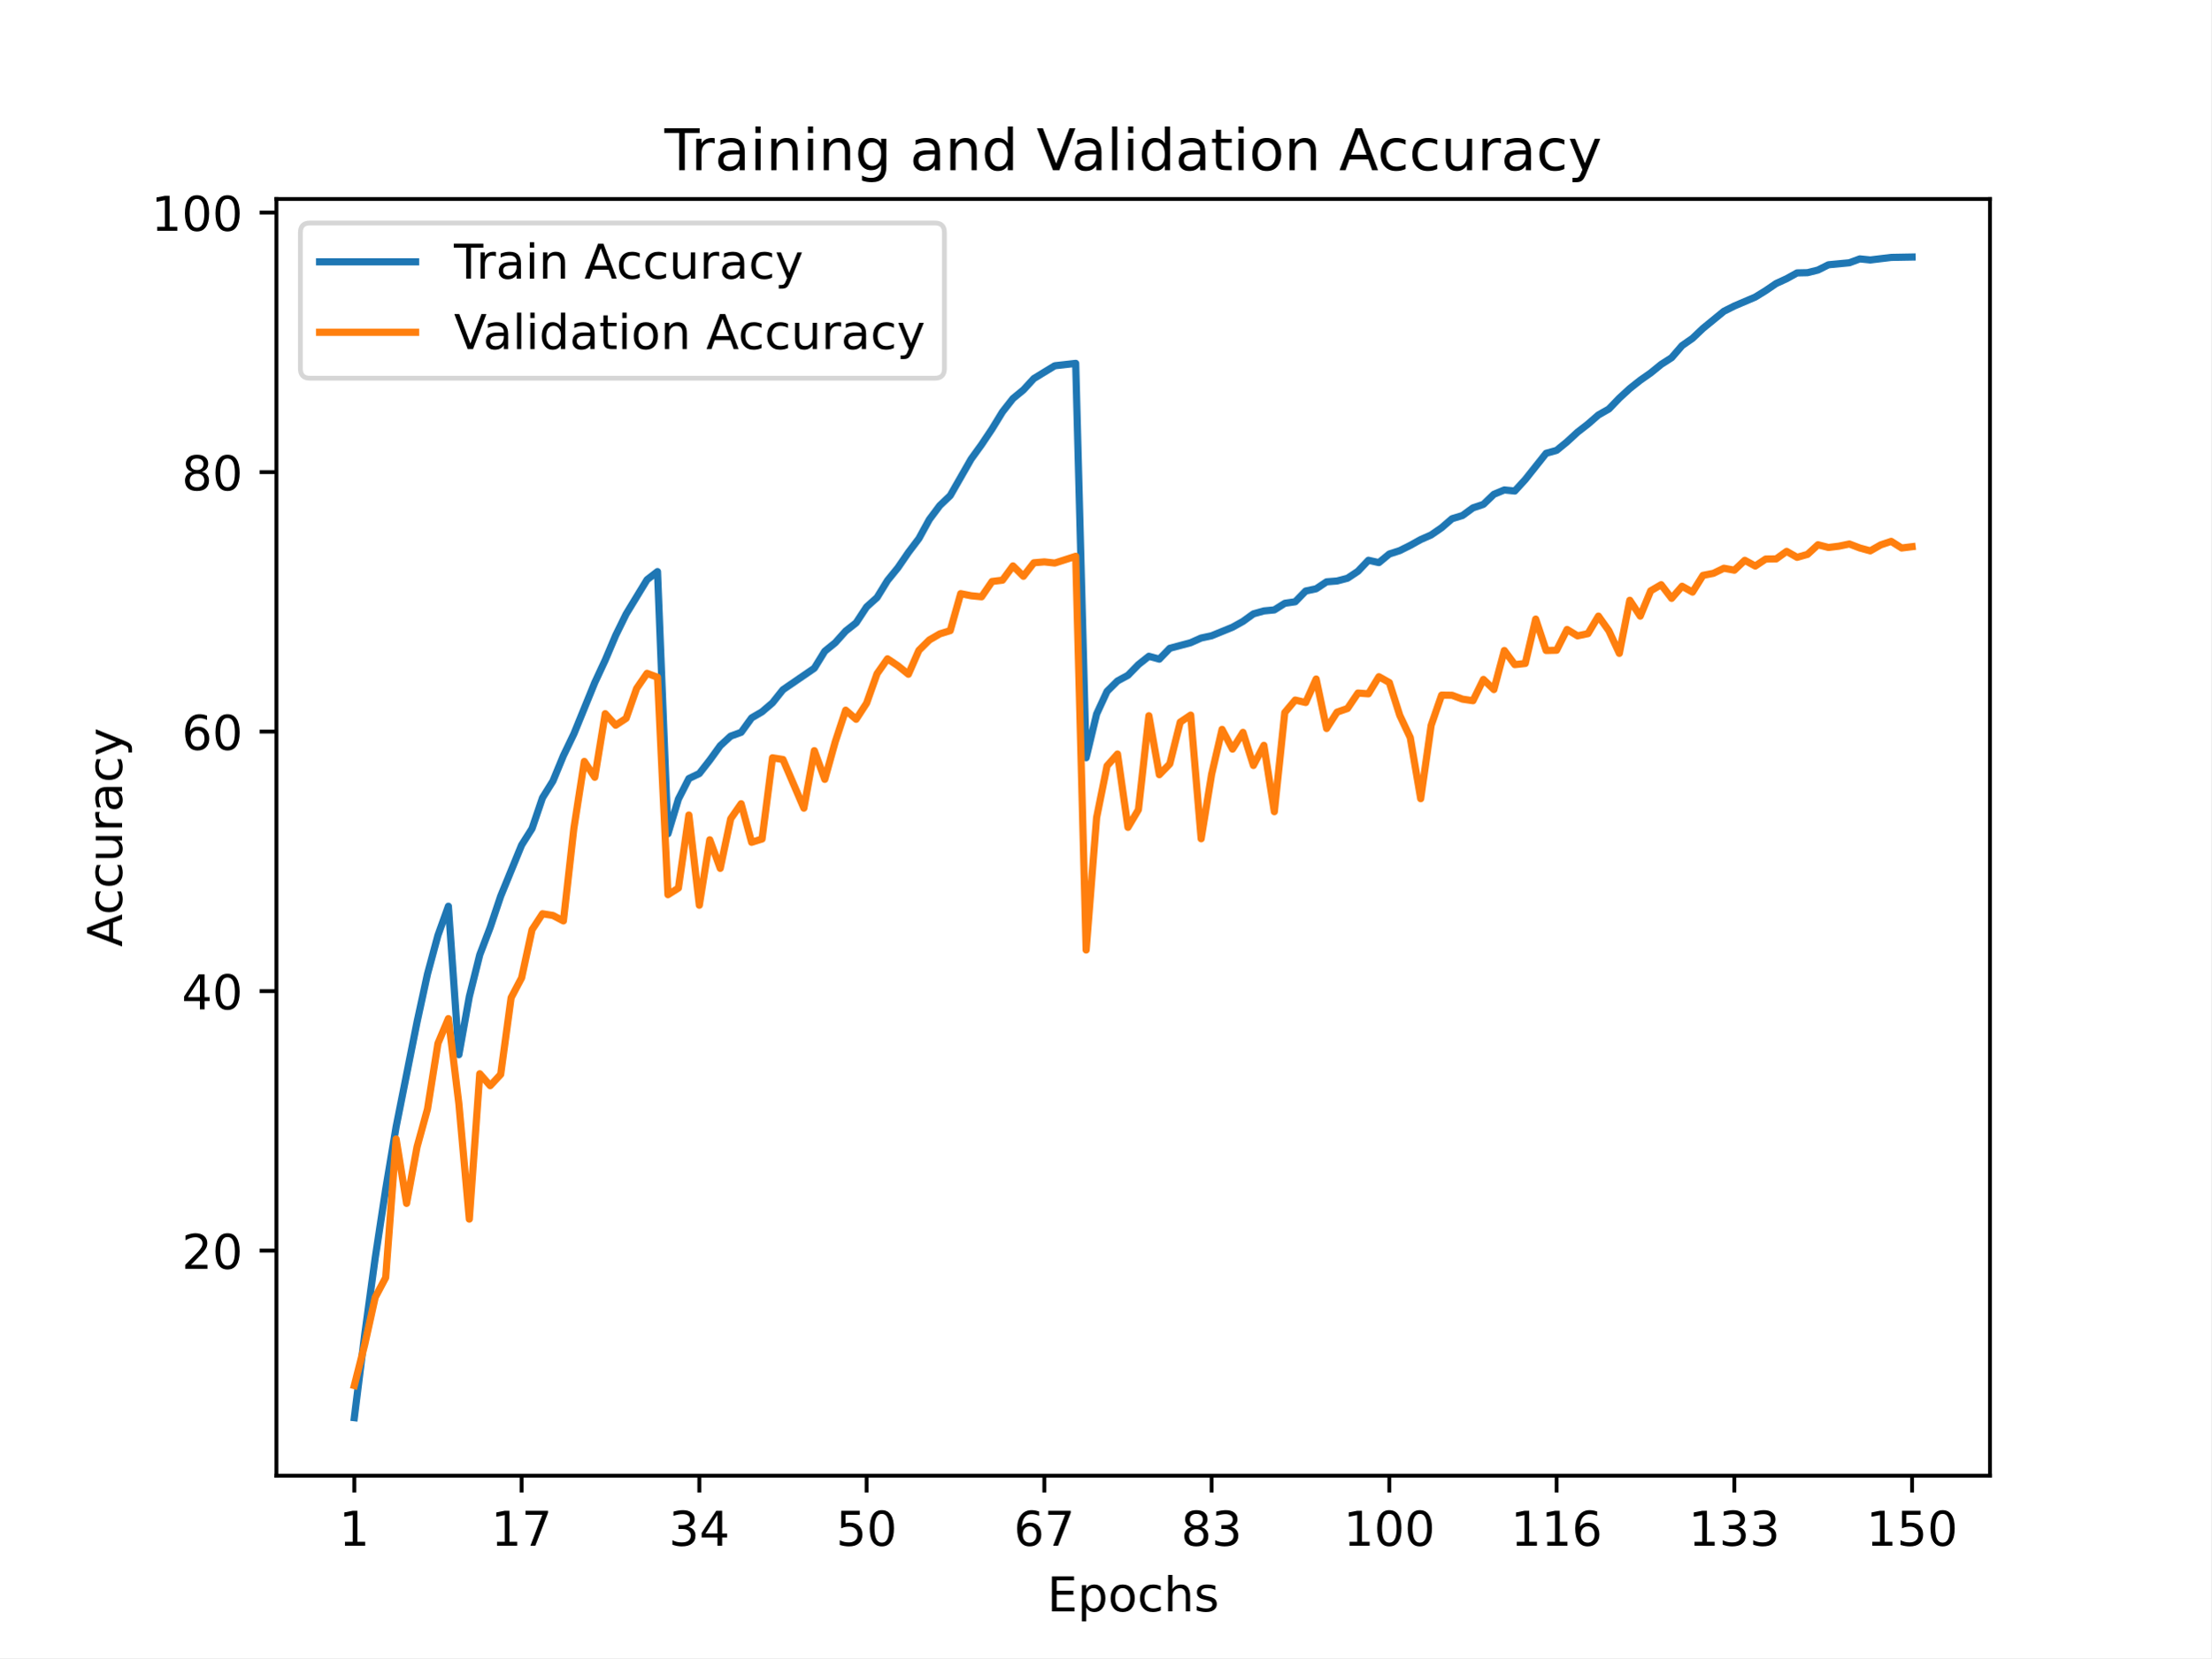
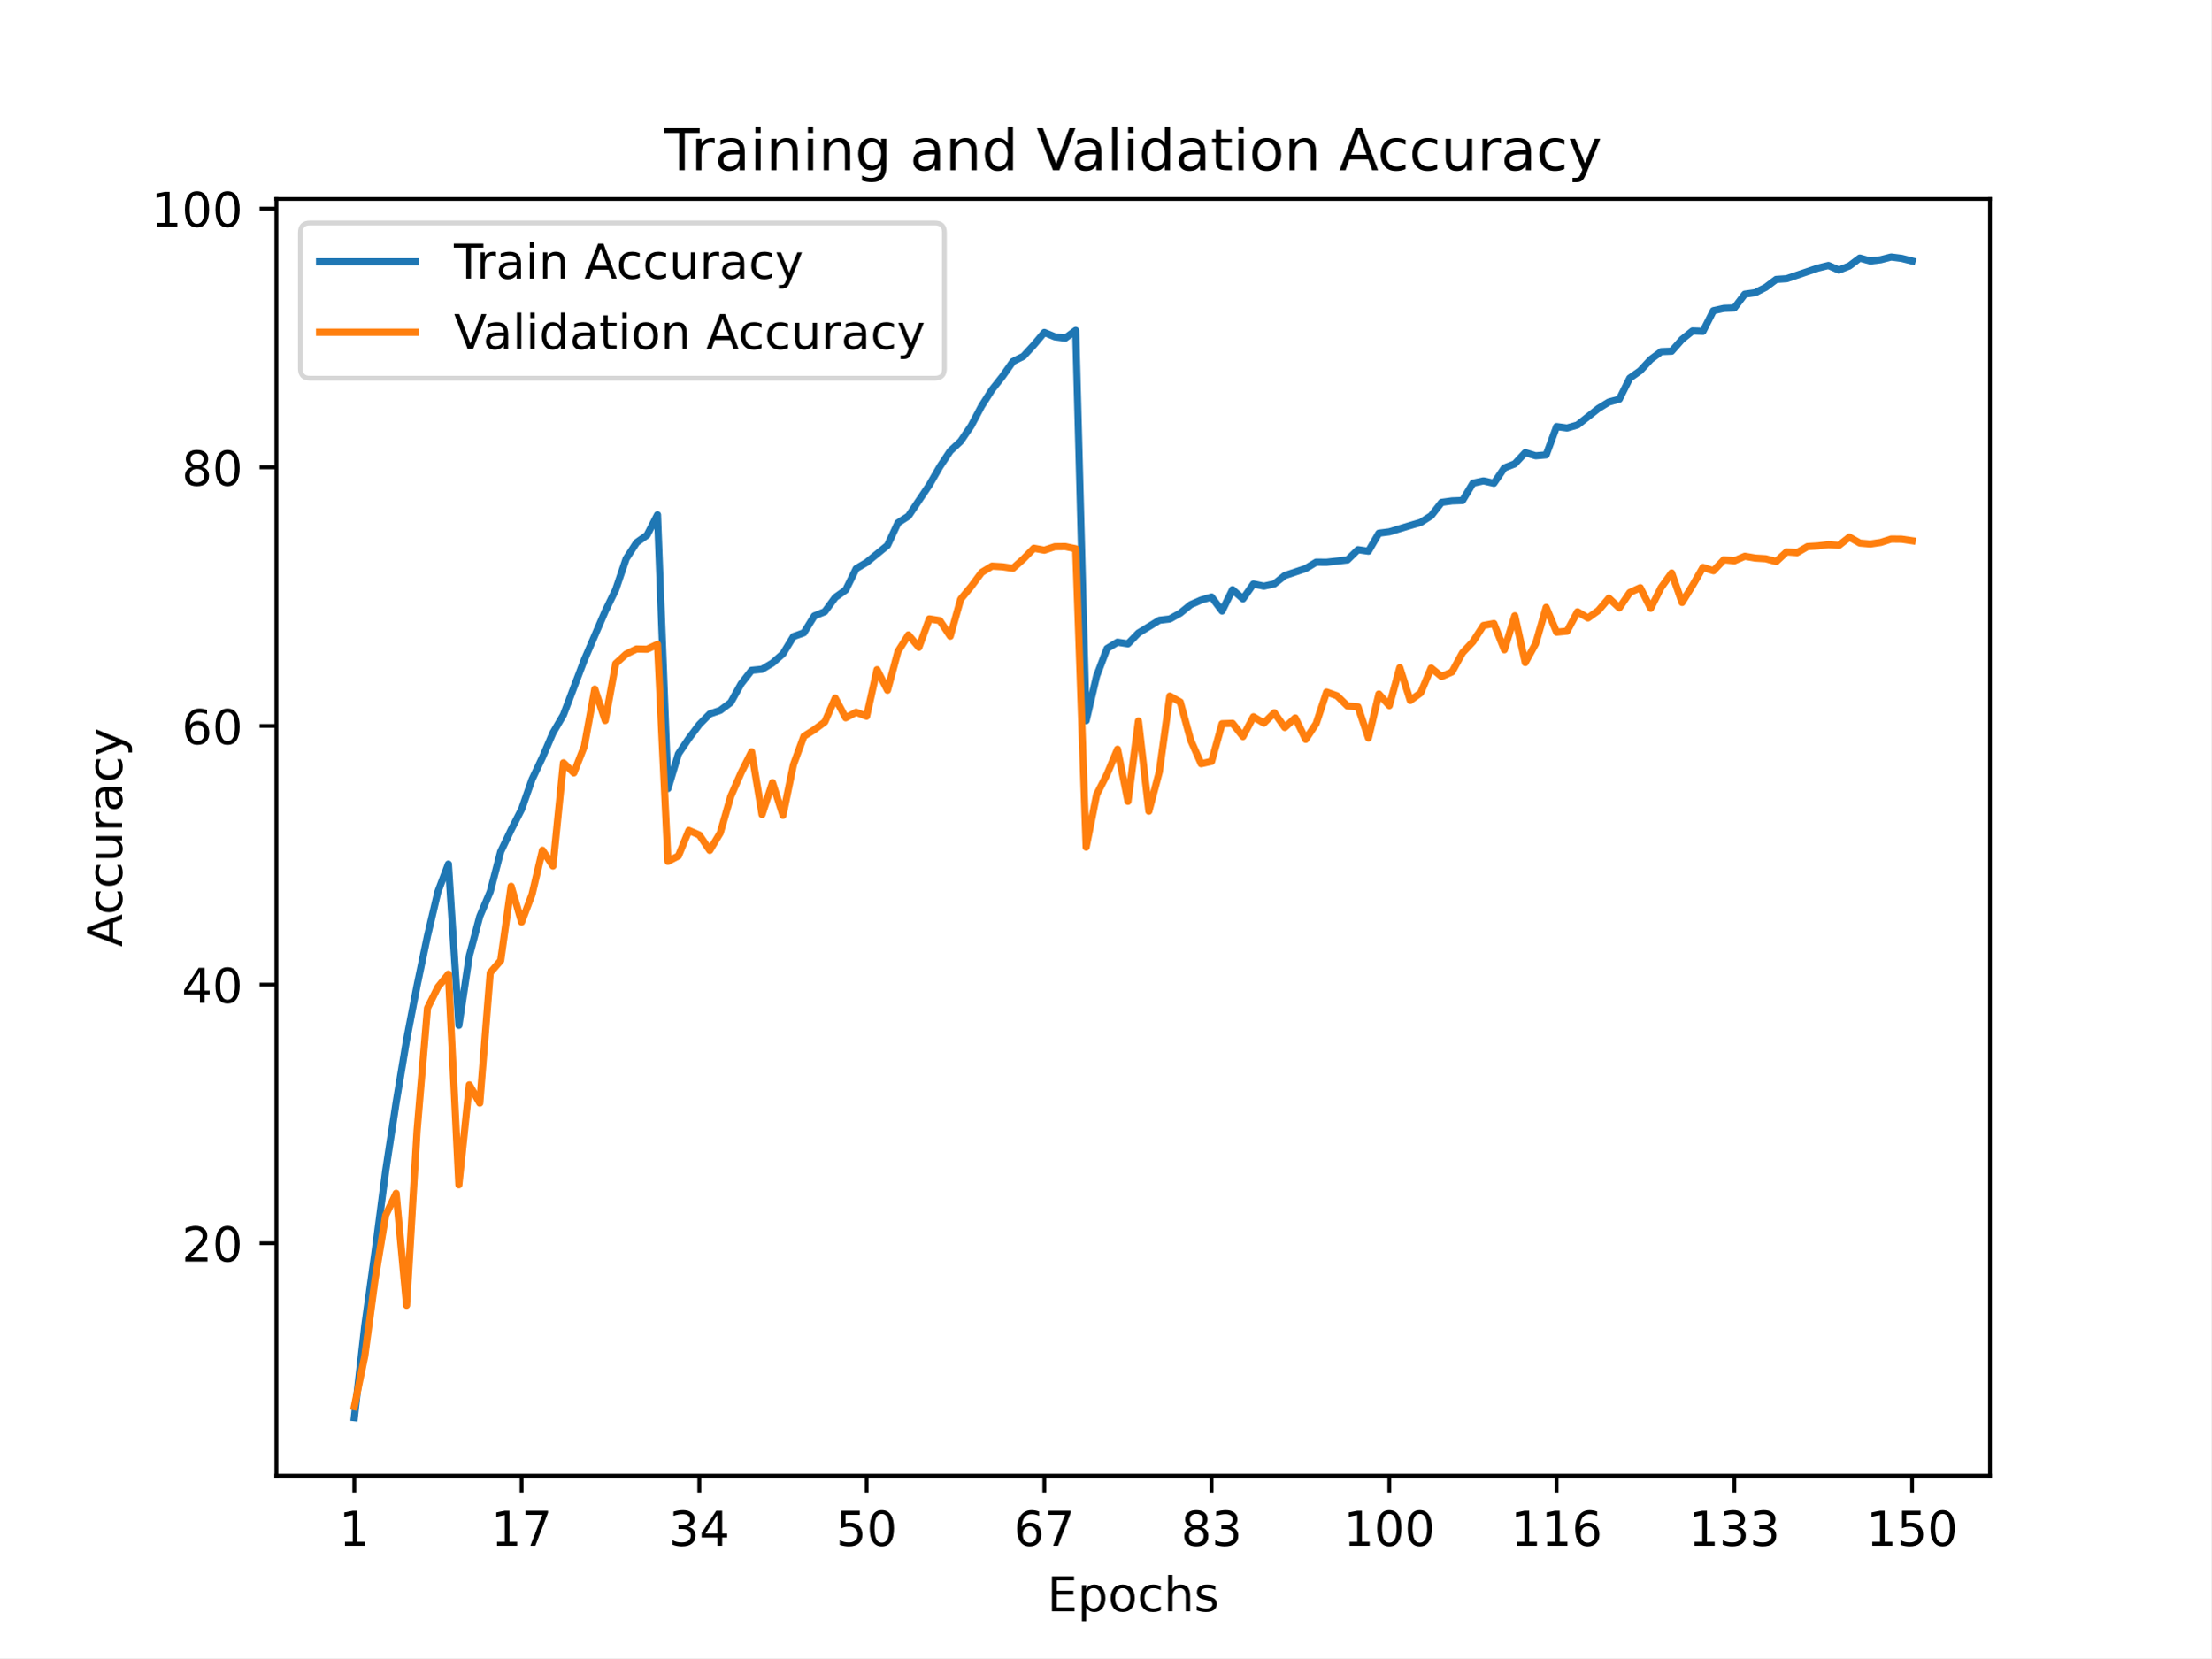
<svg xmlns="http://www.w3.org/2000/svg" xmlns:xlink="http://www.w3.org/1999/xlink" height="345.6pt" version="1.1" viewBox="0 0 460.8 345.6" width="460.8pt">
  <defs>
    <style type="text/css">*{stroke-linecap:butt;stroke-linejoin:round;}</style>
  </defs>
  <g id="figure_1">
    <g id="patch_1">
      <path d="M 0 345.6  L 460.8 345.6  L 460.8 0  L 0 0  z " style="fill:#ffffff;" />
    </g>
    <g id="axes_1">
      <g id="patch_2">
        <path d="M 57.6 307.584  L 414.72 307.584  L 414.72 41.472  L 57.6 41.472  z " style="fill:#ffffff;" />
      </g>
      <g id="matplotlib.axis_1">
        <g id="xtick_1">
          <g id="line2d_1">
            <defs>
-               <path d="M 0 0  L 0 3.5  " id="mf79fbf538a" style="stroke:#000000;stroke-width:0.8;" />
+               <path d="M 0 0  L 0 3.5  " id="m154de90754" style="stroke:#000000;stroke-width:0.8;" />
            </defs>
            <g>
-               <use style="stroke:#000000;stroke-width:0.8;" x="73.833" xlink:href="#mf79fbf538a" y="307.584" />
+               <use style="stroke:#000000;stroke-width:0.8;" x="73.833" xlink:href="#m154de90754" y="307.584" />
            </g>
          </g>
          <g id="text_1">
            <g transform="translate(70.65148 322.1824)scale(0.1 -0.1)">
              <defs>
                <path d="M 794 531  L 1825 531  L 1825 4091  L 703 3866  L 703 4441  L 1819 4666  L 2450 4666  L 2450 531  L 3481 531  L 3481 0  L 794 0  L 794 531  z " id="DejaVuSans-31" transform="scale(0.015625)" />
              </defs>
              <use xlink:href="#DejaVuSans-31" />
            </g>
          </g>
        </g>
        <g id="xtick_2">
          <g id="line2d_2">
            <g>
-               <use style="stroke:#000000;stroke-width:0.8;" x="108.695" xlink:href="#mf79fbf538a" y="307.584" />
+               <use style="stroke:#000000;stroke-width:0.8;" x="108.695" xlink:href="#m154de90754" y="307.584" />
            </g>
          </g>
          <g id="text_2">
            <g transform="translate(102.3325 322.1824)scale(0.1 -0.1)">
              <defs>
                <path d="M 525 4666  L 3525 4666  L 3525 4397  L 1831 0  L 1172 0  L 2766 4134  L 525 4134  L 525 4666  z " id="DejaVuSans-37" transform="scale(0.015625)" />
              </defs>
              <use xlink:href="#DejaVuSans-31" />
              <use x="63.623" xlink:href="#DejaVuSans-37" />
            </g>
          </g>
        </g>
        <g id="xtick_3">
          <g id="line2d_3">
            <g>
-               <use style="stroke:#000000;stroke-width:0.8;" x="145.736" xlink:href="#mf79fbf538a" y="307.584" />
+               <use style="stroke:#000000;stroke-width:0.8;" x="145.736" xlink:href="#m154de90754" y="307.584" />
            </g>
          </g>
          <g id="text_3">
            <g transform="translate(139.3736 322.1824)scale(0.1 -0.1)">
              <defs>
                <path d="M 2597 2516  Q 3050 2419 3304 2112  Q 3559 1806 3559 1356  Q 3559 666 3084 287  Q 2609 -91 1734 -91  Q 1441 -91 1130 -33  Q 819 25 488 141  L 488 750  Q 750 597 1062 519  Q 1375 441 1716 441  Q 2309 441 2620 675  Q 2931 909 2931 1356  Q 2931 1769 2642 2001  Q 2353 2234 1838 2234  L 1294 2234  L 1294 2753  L 1863 2753  Q 2328 2753 2575 2939  Q 2822 3125 2822 3475  Q 2822 3834 2567 4026  Q 2313 4219 1838 4219  Q 1578 4219 1281 4162  Q 984 4106 628 3988  L 628 4550  Q 988 4650 1302 4700  Q 1616 4750 1894 4750  Q 2613 4750 3031 4423  Q 3450 4097 3450 3541  Q 3450 3153 3228 2886  Q 3006 2619 2597 2516  z " id="DejaVuSans-33" transform="scale(0.015625)" />
                <path d="M 2419 4116  L 825 1625  L 2419 1625  L 2419 4116  z M 2253 4666  L 3047 4666  L 3047 1625  L 3713 1625  L 3713 1100  L 3047 1100  L 3047 0  L 2419 0  L 2419 1100  L 313 1100  L 313 1709  L 2253 4666  z " id="DejaVuSans-34" transform="scale(0.015625)" />
              </defs>
              <use xlink:href="#DejaVuSans-33" />
              <use x="63.623" xlink:href="#DejaVuSans-34" />
            </g>
          </g>
        </g>
        <g id="xtick_4">
          <g id="line2d_4">
            <g>
-               <use style="stroke:#000000;stroke-width:0.8;" x="180.598" xlink:href="#mf79fbf538a" y="307.584" />
+               <use style="stroke:#000000;stroke-width:0.8;" x="180.598" xlink:href="#m154de90754" y="307.584" />
            </g>
          </g>
          <g id="text_4">
            <g transform="translate(174.2358 322.1824)scale(0.1 -0.1)">
              <defs>
                <path d="M 691 4666  L 3169 4666  L 3169 4134  L 1269 4134  L 1269 2991  Q 1406 3038 1543 3061  Q 1681 3084 1819 3084  Q 2600 3084 3056 2656  Q 3513 2228 3513 1497  Q 3513 744 3044 326  Q 2575 -91 1722 -91  Q 1428 -91 1123 -41  Q 819 9 494 109  L 494 744  Q 775 591 1075 516  Q 1375 441 1709 441  Q 2250 441 2565 725  Q 2881 1009 2881 1497  Q 2881 1984 2565 2268  Q 2250 2553 1709 2553  Q 1456 2553 1204 2497  Q 953 2441 691 2322  L 691 4666  z " id="DejaVuSans-35" transform="scale(0.015625)" />
                <path d="M 2034 4250  Q 1547 4250 1301 3770  Q 1056 3291 1056 2328  Q 1056 1369 1301 889  Q 1547 409 2034 409  Q 2525 409 2770 889  Q 3016 1369 3016 2328  Q 3016 3291 2770 3770  Q 2525 4250 2034 4250  z M 2034 4750  Q 2819 4750 3233 4129  Q 3647 3509 3647 2328  Q 3647 1150 3233 529  Q 2819 -91 2034 -91  Q 1250 -91 836 529  Q 422 1150 422 2328  Q 422 3509 836 4129  Q 1250 4750 2034 4750  z " id="DejaVuSans-30" transform="scale(0.015625)" />
              </defs>
              <use xlink:href="#DejaVuSans-35" />
              <use x="63.623" xlink:href="#DejaVuSans-30" />
            </g>
          </g>
        </g>
        <g id="xtick_5">
          <g id="line2d_5">
            <g>
-               <use style="stroke:#000000;stroke-width:0.8;" x="217.639" xlink:href="#mf79fbf538a" y="307.584" />
+               <use style="stroke:#000000;stroke-width:0.8;" x="217.639" xlink:href="#m154de90754" y="307.584" />
            </g>
          </g>
          <g id="text_5">
            <g transform="translate(211.2769 322.1824)scale(0.1 -0.1)">
              <defs>
                <path d="M 2113 2584  Q 1688 2584 1439 2293  Q 1191 2003 1191 1497  Q 1191 994 1439 701  Q 1688 409 2113 409  Q 2538 409 2786 701  Q 3034 994 3034 1497  Q 3034 2003 2786 2293  Q 2538 2584 2113 2584  z M 3366 4563  L 3366 3988  Q 3128 4100 2886 4159  Q 2644 4219 2406 4219  Q 1781 4219 1451 3797  Q 1122 3375 1075 2522  Q 1259 2794 1537 2939  Q 1816 3084 2150 3084  Q 2853 3084 3261 2657  Q 3669 2231 3669 1497  Q 3669 778 3244 343  Q 2819 -91 2113 -91  Q 1303 -91 875 529  Q 447 1150 447 2328  Q 447 3434 972 4092  Q 1497 4750 2381 4750  Q 2619 4750 2861 4703  Q 3103 4656 3366 4563  z " id="DejaVuSans-36" transform="scale(0.015625)" />
              </defs>
              <use xlink:href="#DejaVuSans-36" />
              <use x="63.623" xlink:href="#DejaVuSans-37" />
            </g>
          </g>
        </g>
        <g id="xtick_6">
          <g id="line2d_6">
            <g>
-               <use style="stroke:#000000;stroke-width:0.8;" x="252.502" xlink:href="#mf79fbf538a" y="307.584" />
+               <use style="stroke:#000000;stroke-width:0.8;" x="252.502" xlink:href="#m154de90754" y="307.584" />
            </g>
          </g>
          <g id="text_6">
            <g transform="translate(246.1392 322.1824)scale(0.1 -0.1)">
              <defs>
                <path d="M 2034 2216  Q 1584 2216 1326 1975  Q 1069 1734 1069 1313  Q 1069 891 1326 650  Q 1584 409 2034 409  Q 2484 409 2743 651  Q 3003 894 3003 1313  Q 3003 1734 2745 1975  Q 2488 2216 2034 2216  z M 1403 2484  Q 997 2584 770 2862  Q 544 3141 544 3541  Q 544 4100 942 4425  Q 1341 4750 2034 4750  Q 2731 4750 3128 4425  Q 3525 4100 3525 3541  Q 3525 3141 3298 2862  Q 3072 2584 2669 2484  Q 3125 2378 3379 2068  Q 3634 1759 3634 1313  Q 3634 634 3220 271  Q 2806 -91 2034 -91  Q 1263 -91 848 271  Q 434 634 434 1313  Q 434 1759 690 2068  Q 947 2378 1403 2484  z M 1172 3481  Q 1172 3119 1398 2916  Q 1625 2713 2034 2713  Q 2441 2713 2670 2916  Q 2900 3119 2900 3481  Q 2900 3844 2670 4047  Q 2441 4250 2034 4250  Q 1625 4250 1398 4047  Q 1172 3844 1172 3481  z " id="DejaVuSans-38" transform="scale(0.015625)" />
              </defs>
              <use xlink:href="#DejaVuSans-38" />
              <use x="63.623" xlink:href="#DejaVuSans-33" />
            </g>
          </g>
        </g>
        <g id="xtick_7">
          <g id="line2d_7">
            <g>
-               <use style="stroke:#000000;stroke-width:0.8;" x="289.543" xlink:href="#mf79fbf538a" y="307.584" />
+               <use style="stroke:#000000;stroke-width:0.8;" x="289.543" xlink:href="#m154de90754" y="307.584" />
            </g>
          </g>
          <g id="text_7">
            <g transform="translate(279.999 322.1824)scale(0.1 -0.1)">
              <use xlink:href="#DejaVuSans-31" />
              <use x="63.623" xlink:href="#DejaVuSans-30" />
              <use x="127.246" xlink:href="#DejaVuSans-30" />
            </g>
          </g>
        </g>
        <g id="xtick_8">
          <g id="line2d_8">
            <g>
-               <use style="stroke:#000000;stroke-width:0.8;" x="324.405" xlink:href="#mf79fbf538a" y="307.584" />
+               <use style="stroke:#000000;stroke-width:0.8;" x="324.405" xlink:href="#m154de90754" y="307.584" />
            </g>
          </g>
          <g id="text_8">
            <g transform="translate(314.8613 322.1824)scale(0.1 -0.1)">
              <use xlink:href="#DejaVuSans-31" />
              <use x="63.623" xlink:href="#DejaVuSans-31" />
              <use x="127.246" xlink:href="#DejaVuSans-36" />
            </g>
          </g>
        </g>
        <g id="xtick_9">
          <g id="line2d_9">
            <g>
-               <use style="stroke:#000000;stroke-width:0.8;" x="361.446" xlink:href="#mf79fbf538a" y="307.584" />
+               <use style="stroke:#000000;stroke-width:0.8;" x="361.446" xlink:href="#m154de90754" y="307.584" />
            </g>
          </g>
          <g id="text_9">
            <g transform="translate(351.9024 322.1824)scale(0.1 -0.1)">
              <use xlink:href="#DejaVuSans-31" />
              <use x="63.623" xlink:href="#DejaVuSans-33" />
              <use x="127.246" xlink:href="#DejaVuSans-33" />
            </g>
          </g>
        </g>
        <g id="xtick_10">
          <g id="line2d_10">
            <g>
-               <use style="stroke:#000000;stroke-width:0.8;" x="398.487" xlink:href="#mf79fbf538a" y="307.584" />
+               <use style="stroke:#000000;stroke-width:0.8;" x="398.487" xlink:href="#m154de90754" y="307.584" />
            </g>
          </g>
          <g id="text_10">
            <g transform="translate(388.9435 322.1824)scale(0.1 -0.1)">
              <use xlink:href="#DejaVuSans-31" />
              <use x="63.623" xlink:href="#DejaVuSans-35" />
              <use x="127.246" xlink:href="#DejaVuSans-30" />
            </g>
          </g>
        </g>
        <g id="text_11">
          <g transform="translate(218.2444 335.8606)scale(0.1 -0.1)">
            <defs>
              <path d="M 628 4666  L 3578 4666  L 3578 4134  L 1259 4134  L 1259 2753  L 3481 2753  L 3481 2222  L 1259 2222  L 1259 531  L 3634 531  L 3634 0  L 628 0  L 628 4666  z " id="DejaVuSans-45" transform="scale(0.015625)" />
              <path d="M 1159 525  L 1159 -1331  L 581 -1331  L 581 3500  L 1159 3500  L 1159 2969  Q 1341 3281 1617 3432  Q 1894 3584 2278 3584  Q 2916 3584 3314 3078  Q 3713 2572 3713 1747  Q 3713 922 3314 415  Q 2916 -91 2278 -91  Q 1894 -91 1617 61  Q 1341 213 1159 525  z M 3116 1747  Q 3116 2381 2855 2742  Q 2594 3103 2138 3103  Q 1681 3103 1420 2742  Q 1159 2381 1159 1747  Q 1159 1113 1420 752  Q 1681 391 2138 391  Q 2594 391 2855 752  Q 3116 1113 3116 1747  z " id="DejaVuSans-70" transform="scale(0.015625)" />
              <path d="M 1959 3097  Q 1497 3097 1228 2736  Q 959 2375 959 1747  Q 959 1119 1226 758  Q 1494 397 1959 397  Q 2419 397 2687 759  Q 2956 1122 2956 1747  Q 2956 2369 2687 2733  Q 2419 3097 1959 3097  z M 1959 3584  Q 2709 3584 3137 3096  Q 3566 2609 3566 1747  Q 3566 888 3137 398  Q 2709 -91 1959 -91  Q 1206 -91 779 398  Q 353 888 353 1747  Q 353 2609 779 3096  Q 1206 3584 1959 3584  z " id="DejaVuSans-6f" transform="scale(0.015625)" />
              <path d="M 3122 3366  L 3122 2828  Q 2878 2963 2633 3030  Q 2388 3097 2138 3097  Q 1578 3097 1268 2742  Q 959 2388 959 1747  Q 959 1106 1268 751  Q 1578 397 2138 397  Q 2388 397 2633 464  Q 2878 531 3122 666  L 3122 134  Q 2881 22 2623 -34  Q 2366 -91 2075 -91  Q 1284 -91 818 406  Q 353 903 353 1747  Q 353 2603 823 3093  Q 1294 3584 2113 3584  Q 2378 3584 2631 3529  Q 2884 3475 3122 3366  z " id="DejaVuSans-63" transform="scale(0.015625)" />
              <path d="M 3513 2113  L 3513 0  L 2938 0  L 2938 2094  Q 2938 2591 2744 2837  Q 2550 3084 2163 3084  Q 1697 3084 1428 2787  Q 1159 2491 1159 1978  L 1159 0  L 581 0  L 581 4863  L 1159 4863  L 1159 2956  Q 1366 3272 1645 3428  Q 1925 3584 2291 3584  Q 2894 3584 3203 3211  Q 3513 2838 3513 2113  z " id="DejaVuSans-68" transform="scale(0.015625)" />
              <path d="M 2834 3397  L 2834 2853  Q 2591 2978 2328 3040  Q 2066 3103 1784 3103  Q 1356 3103 1142 2972  Q 928 2841 928 2578  Q 928 2378 1081 2264  Q 1234 2150 1697 2047  L 1894 2003  Q 2506 1872 2764 1633  Q 3022 1394 3022 966  Q 3022 478 2636 193  Q 2250 -91 1575 -91  Q 1294 -91 989 -36  Q 684 19 347 128  L 347 722  Q 666 556 975 473  Q 1284 391 1588 391  Q 1994 391 2212 530  Q 2431 669 2431 922  Q 2431 1156 2273 1281  Q 2116 1406 1581 1522  L 1381 1569  Q 847 1681 609 1914  Q 372 2147 372 2553  Q 372 3047 722 3315  Q 1072 3584 1716 3584  Q 2034 3584 2315 3537  Q 2597 3491 2834 3397  z " id="DejaVuSans-73" transform="scale(0.015625)" />
            </defs>
            <use xlink:href="#DejaVuSans-45" />
            <use x="63.184" xlink:href="#DejaVuSans-70" />
            <use x="126.66" xlink:href="#DejaVuSans-6f" />
            <use x="187.842" xlink:href="#DejaVuSans-63" />
            <use x="242.822" xlink:href="#DejaVuSans-68" />
            <use x="306.201" xlink:href="#DejaVuSans-73" />
          </g>
        </g>
      </g>
      <g id="matplotlib.axis_2">
        <g id="ytick_1">
          <g id="line2d_11">
            <defs>
-               <path d="M 0 0  L -3.5 0  " id="m52b1690aa4" style="stroke:#000000;stroke-width:0.8;" />
+               <path d="M 0 0  L -3.5 0  " id="m62cd4250ba" style="stroke:#000000;stroke-width:0.8;" />
            </defs>
            <g>
-               <use style="stroke:#000000;stroke-width:0.8;" x="57.6" xlink:href="#m52b1690aa4" y="260.669" />
+               <use style="stroke:#000000;stroke-width:0.8;" x="57.6" xlink:href="#m62cd4250ba" y="259.139" />
            </g>
          </g>
          <g id="text_12">
-             <g transform="translate(37.875 264.4684)scale(0.1 -0.1)">
+             <g transform="translate(37.875 262.938)scale(0.1 -0.1)">
              <defs>
                <path d="M 1228 531  L 3431 531  L 3431 0  L 469 0  L 469 531  Q 828 903 1448 1529  Q 2069 2156 2228 2338  Q 2531 2678 2651 2914  Q 2772 3150 2772 3378  Q 2772 3750 2511 3984  Q 2250 4219 1831 4219  Q 1534 4219 1204 4116  Q 875 4013 500 3803  L 500 4441  Q 881 4594 1212 4672  Q 1544 4750 1819 4750  Q 2544 4750 2975 4387  Q 3406 4025 3406 3419  Q 3406 3131 3298 2873  Q 3191 2616 2906 2266  Q 2828 2175 2409 1742  Q 1991 1309 1228 531  z " id="DejaVuSans-32" transform="scale(0.015625)" />
              </defs>
              <use xlink:href="#DejaVuSans-32" />
              <use x="63.623" xlink:href="#DejaVuSans-30" />
            </g>
          </g>
        </g>
        <g id="ytick_2">
          <g id="line2d_12">
            <g>
-               <use style="stroke:#000000;stroke-width:0.8;" x="57.6" xlink:href="#m52b1690aa4" y="206.577" />
+               <use style="stroke:#000000;stroke-width:0.8;" x="57.6" xlink:href="#m62cd4250ba" y="205.224" />
            </g>
          </g>
          <g id="text_13">
-             <g transform="translate(37.875 210.3766)scale(0.1 -0.1)">
+             <g transform="translate(37.875 209.0235)scale(0.1 -0.1)">
              <use xlink:href="#DejaVuSans-34" />
              <use x="63.623" xlink:href="#DejaVuSans-30" />
            </g>
          </g>
        </g>
        <g id="ytick_3">
          <g id="line2d_13">
            <g>
-               <use style="stroke:#000000;stroke-width:0.8;" x="57.6" xlink:href="#m52b1690aa4" y="152.486" />
+               <use style="stroke:#000000;stroke-width:0.8;" x="57.6" xlink:href="#m62cd4250ba" y="151.31" />
            </g>
          </g>
          <g id="text_14">
-             <g transform="translate(37.875 156.2848)scale(0.1 -0.1)">
+             <g transform="translate(37.875 155.1089)scale(0.1 -0.1)">
              <use xlink:href="#DejaVuSans-36" />
              <use x="63.623" xlink:href="#DejaVuSans-30" />
            </g>
          </g>
        </g>
        <g id="ytick_4">
          <g id="line2d_14">
            <g>
-               <use style="stroke:#000000;stroke-width:0.8;" x="57.6" xlink:href="#m52b1690aa4" y="98.394" />
+               <use style="stroke:#000000;stroke-width:0.8;" x="57.6" xlink:href="#m62cd4250ba" y="97.395" />
            </g>
          </g>
          <g id="text_15">
-             <g transform="translate(37.875 102.1931)scale(0.1 -0.1)">
+             <g transform="translate(37.875 101.1944)scale(0.1 -0.1)">
              <use xlink:href="#DejaVuSans-38" />
              <use x="63.623" xlink:href="#DejaVuSans-30" />
            </g>
          </g>
        </g>
        <g id="ytick_5">
          <g id="line2d_15">
            <g>
-               <use style="stroke:#000000;stroke-width:0.8;" x="57.6" xlink:href="#m52b1690aa4" y="44.302" />
+               <use style="stroke:#000000;stroke-width:0.8;" x="57.6" xlink:href="#m62cd4250ba" y="43.481" />
            </g>
          </g>
          <g id="text_16">
-             <g transform="translate(31.5125 48.1013)scale(0.1 -0.1)">
+             <g transform="translate(31.5125 47.27981)scale(0.1 -0.1)">
              <use xlink:href="#DejaVuSans-31" />
              <use x="63.623" xlink:href="#DejaVuSans-30" />
              <use x="127.246" xlink:href="#DejaVuSans-30" />
            </g>
          </g>
        </g>
        <g id="text_17">
          <g transform="translate(25.43281 197.3561)rotate(-90)scale(0.1 -0.1)">
            <defs>
              <path d="M 2188 4044  L 1331 1722  L 3047 1722  L 2188 4044  z M 1831 4666  L 2547 4666  L 4325 0  L 3669 0  L 3244 1197  L 1141 1197  L 716 0  L 50 0  L 1831 4666  z " id="DejaVuSans-41" transform="scale(0.015625)" />
              <path d="M 544 1381  L 544 3500  L 1119 3500  L 1119 1403  Q 1119 906 1312 657  Q 1506 409 1894 409  Q 2359 409 2629 706  Q 2900 1003 2900 1516  L 2900 3500  L 3475 3500  L 3475 0  L 2900 0  L 2900 538  Q 2691 219 2414 64  Q 2138 -91 1772 -91  Q 1169 -91 856 284  Q 544 659 544 1381  z M 1991 3584  L 1991 3584  z " id="DejaVuSans-75" transform="scale(0.015625)" />
              <path d="M 2631 2963  Q 2534 3019 2420 3045  Q 2306 3072 2169 3072  Q 1681 3072 1420 2755  Q 1159 2438 1159 1844  L 1159 0  L 581 0  L 581 3500  L 1159 3500  L 1159 2956  Q 1341 3275 1631 3429  Q 1922 3584 2338 3584  Q 2397 3584 2469 3576  Q 2541 3569 2628 3553  L 2631 2963  z " id="DejaVuSans-72" transform="scale(0.015625)" />
              <path d="M 2194 1759  Q 1497 1759 1228 1600  Q 959 1441 959 1056  Q 959 750 1161 570  Q 1363 391 1709 391  Q 2188 391 2477 730  Q 2766 1069 2766 1631  L 2766 1759  L 2194 1759  z M 3341 1997  L 3341 0  L 2766 0  L 2766 531  Q 2569 213 2275 61  Q 1981 -91 1556 -91  Q 1019 -91 701 211  Q 384 513 384 1019  Q 384 1609 779 1909  Q 1175 2209 1959 2209  L 2766 2209  L 2766 2266  Q 2766 2663 2505 2880  Q 2244 3097 1772 3097  Q 1472 3097 1187 3025  Q 903 2953 641 2809  L 641 3341  Q 956 3463 1253 3523  Q 1550 3584 1831 3584  Q 2591 3584 2966 3190  Q 3341 2797 3341 1997  z " id="DejaVuSans-61" transform="scale(0.015625)" />
              <path d="M 2059 -325  Q 1816 -950 1584 -1140  Q 1353 -1331 966 -1331  L 506 -1331  L 506 -850  L 844 -850  Q 1081 -850 1212 -737  Q 1344 -625 1503 -206  L 1606 56  L 191 3500  L 800 3500  L 1894 763  L 2988 3500  L 3597 3500  L 2059 -325  z " id="DejaVuSans-79" transform="scale(0.015625)" />
            </defs>
            <use xlink:href="#DejaVuSans-41" />
            <use x="66.658" xlink:href="#DejaVuSans-63" />
            <use x="121.639" xlink:href="#DejaVuSans-63" />
            <use x="176.619" xlink:href="#DejaVuSans-75" />
            <use x="239.998" xlink:href="#DejaVuSans-72" />
            <use x="281.111" xlink:href="#DejaVuSans-61" />
            <use x="342.391" xlink:href="#DejaVuSans-63" />
            <use x="397.371" xlink:href="#DejaVuSans-79" />
          </g>
        </g>
      </g>
      <g id="line2d_16">
-         <path clip-path="url(#p5667c6bbf4)" d="M 73.833 295.488  L 76.012 278.081  L 78.191 262.157  L 80.369 247.893  L 82.548 234.851  L 86.906 213.031  L 89.085 203.013  L 91.264 194.948  L 93.443 188.889  L 95.622 219.841  L 97.801 207.735  L 99.979 199.005  L 102.158 193.287  L 104.337 186.791  L 108.695 176.151  L 110.874 172.694  L 113.053 166.29  L 115.232 162.785  L 117.411 157.505  L 119.589 152.972  L 123.947 142.273  L 126.126 137.583  L 128.305 132.439  L 130.484 127.987  L 134.842 120.826  L 137.021 119.138  L 139.199 173.782  L 141.378 166.56  L 143.557 162.276  L 145.736 161.227  L 147.915 158.441  L 150.094 155.428  L 152.273 153.427  L 154.452 152.642  L 156.631 149.635  L 158.809 148.358  L 160.988 146.492  L 163.167 143.755  L 169.704 139.276  L 171.883 135.733  L 174.062 133.965  L 176.241 131.53  L 178.419 129.816  L 180.598 126.5  L 182.777 124.542  L 184.956 120.999  L 187.135 118.321  L 189.314 115.141  L 191.493 112.258  L 193.672 108.287  L 195.851 105.372  L 198.029 103.295  L 202.387 95.678  L 204.566 92.66  L 206.745 89.398  L 208.924 85.839  L 211.103 83.059  L 213.282 81.268  L 215.461 78.894  L 219.818 76.232  L 224.176 75.735  L 226.355 157.933  L 228.534 148.834  L 230.713 144.096  L 232.892 141.932  L 235.071 140.748  L 237.249 138.519  L 239.428 136.788  L 241.607 137.378  L 243.786 135.122  L 248.144 133.954  L 250.323 132.98  L 252.502 132.51  L 256.859 130.73  L 259.038 129.518  L 261.217 127.944  L 263.396 127.333  L 265.575 127.122  L 267.754 125.743  L 269.933 125.423  L 272.112 123.179  L 274.291 122.713  L 276.469 121.264  L 278.648 121.091  L 280.827 120.517  L 283.006 119.068  L 285.185 116.774  L 287.364 117.261  L 289.543 115.465  L 291.722 114.757  L 293.901 113.669  L 296.079 112.458  L 298.258 111.495  L 300.437 109.991  L 302.616 108.109  L 304.795 107.443  L 306.974 105.848  L 309.153 105.117  L 311.332 103.019  L 313.511 102.115  L 315.689 102.337  L 317.868 99.952  L 322.226 94.472  L 324.405 93.866  L 326.584 92.081  L 328.763 90.075  L 330.942 88.381  L 333.121 86.483  L 335.299 85.244  L 337.478 82.978  L 339.657 80.976  L 341.836 79.251  L 344.015 77.725  L 346.194 75.951  L 348.373 74.55  L 350.552 72.03  L 352.731 70.51  L 354.909 68.438  L 359.267 64.873  L 361.446 63.775  L 365.804 61.914  L 367.983 60.567  L 370.162 59.085  L 372.341 58.085  L 374.519 56.878  L 376.698 56.83  L 378.877 56.278  L 381.056 55.185  L 385.414 54.763  L 387.593 53.957  L 389.772 54.179  L 394.129 53.649  L 398.487 53.568  L 398.487 53.568  " style="fill:none;stroke:#1f77b4;stroke-linecap:square;stroke-width:1.5;" />
+         <path clip-path="url(#p4db11338e3)" d="M 73.833 295.488  L 76.012 276.321  L 78.191 260.616  L 80.369 244.016  L 82.548 229.772  L 84.727 216.719  L 86.906 205.413  L 89.085 195.04  L 91.264 185.831  L 93.443 180.1  L 95.622 213.716  L 97.801 199.207  L 99.979 191.002  L 102.158 185.837  L 104.337 177.507  L 106.516 172.946  L 108.695 168.676  L 110.874 162.448  L 113.053 157.839  L 115.232 152.755  L 117.411 149.002  L 121.768 137.529  L 126.126 127.388  L 128.305 122.902  L 130.484 116.459  L 132.663 113.084  L 134.842 111.542  L 137.021 107.294  L 139.199 164.357  L 141.378 157.127  L 143.557 153.908  L 145.736 151.008  L 147.915 148.797  L 150.094 148.059  L 152.273 146.43  L 154.452 142.516  L 156.631 139.713  L 158.809 139.492  L 160.988 138.187  L 163.167 136.268  L 165.346 132.671  L 167.525 131.89  L 169.704 128.369  L 171.883 127.49  L 174.062 124.525  L 176.241 122.967  L 178.419 118.519  L 180.598 117.225  L 184.956 113.667  L 187.135 108.971  L 189.314 107.569  L 193.672 101.083  L 195.851 97.287  L 198.029 93.993  L 200.208 91.961  L 202.387 88.747  L 204.566 84.623  L 206.745 81.199  L 208.924 78.439  L 211.103 75.344  L 213.282 74.255  L 215.461 71.883  L 217.639 69.289  L 219.818 70.195  L 221.997 70.486  L 224.176 68.864  L 226.355 150.204  L 228.534 140.893  L 230.713 135.168  L 232.892 133.847  L 235.071 134.186  L 237.249 131.938  L 241.607 129.269  L 243.786 129.011  L 245.965 127.792  L 248.144 126.024  L 250.323 125.064  L 252.502 124.433  L 254.681 127.345  L 256.859 122.897  L 259.038 124.816  L 261.217 121.711  L 263.396 122.174  L 265.575 121.694  L 267.754 119.953  L 272.112 118.492  L 274.291 117.176  L 276.469 117.193  L 280.827 116.697  L 283.006 114.572  L 285.185 114.885  L 287.364 111.133  L 289.543 110.852  L 293.901 109.531  L 296.079 108.884  L 298.258 107.493  L 300.437 104.706  L 302.616 104.404  L 304.795 104.323  L 306.974 100.705  L 309.153 100.226  L 311.332 100.722  L 313.511 97.525  L 315.689 96.673  L 317.868 94.333  L 320.047 95.001  L 322.226 94.807  L 324.405 88.909  L 326.584 89.206  L 328.763 88.569  L 333.121 85.119  L 335.299 83.787  L 337.478 83.189  L 339.657 78.805  L 341.836 77.263  L 344.015 74.913  L 346.194 73.285  L 348.373 73.198  L 350.552 70.729  L 352.731 68.977  L 354.909 69.052  L 357.088 64.744  L 359.267 64.259  L 361.446 64.178  L 363.625 61.305  L 365.804 60.992  L 367.983 59.876  L 370.162 58.232  L 372.341 58.086  L 378.877 55.87  L 381.056 55.331  L 383.235 56.296  L 385.414 55.428  L 387.593 53.789  L 389.772 54.404  L 391.951 54.134  L 394.129 53.568  L 396.308 53.854  L 398.487 54.404  L 398.487 54.404  " style="fill:none;stroke:#1f77b4;stroke-linecap:square;stroke-width:1.5;" />
      </g>
      <g id="line2d_17">
-         <path clip-path="url(#p5667c6bbf4)" d="M 73.833 288.797  L 76.012 280.223  L 78.191 270.406  L 80.369 266.295  L 82.548 237.41  L 84.727 250.824  L 86.906 239.059  L 89.085 231.162  L 91.264 217.477  L 93.443 212.311  L 95.622 230.026  L 97.801 254.097  L 99.979 223.806  L 102.158 226.294  L 104.337 223.941  L 106.516 207.957  L 108.695 203.819  L 110.874 193.785  L 113.053 190.458  L 115.232 190.81  L 117.411 191.946  L 119.589 172.662  L 121.768 158.706  L 123.947 162.006  L 126.126 148.753  L 128.305 151.16  L 130.484 149.727  L 132.663 143.506  L 134.842 140.342  L 137.021 141.153  L 139.199 186.482  L 141.378 185.103  L 143.557 169.876  L 145.736 188.673  L 147.915 175.042  L 150.094 180.992  L 152.273 170.66  L 154.452 167.523  L 156.631 175.556  L 158.809 174.88  L 160.988 157.949  L 163.167 158.3  L 167.525 168.443  L 169.704 156.461  L 171.883 162.438  L 174.062 154.622  L 176.241 148.023  L 178.419 149.916  L 180.598 146.563  L 182.777 140.423  L 184.956 137.313  L 187.135 138.773  L 189.314 140.531  L 191.493 135.555  L 193.672 133.391  L 195.851 132.12  L 198.029 131.444  L 200.208 123.736  L 202.387 124.169  L 204.566 124.385  L 206.745 121.194  L 208.924 120.923  L 211.103 117.948  L 213.282 120.112  L 215.461 117.299  L 217.639 117.11  L 219.818 117.353  L 224.176 115.947  L 226.355 198.004  L 228.534 170.417  L 230.713 159.626  L 232.892 157.165  L 235.071 172.445  L 237.249 168.767  L 239.428 149.186  L 241.607 161.465  L 243.786 159.22  L 245.965 150.511  L 248.144 149.051  L 250.323 174.826  L 252.502 161.411  L 254.681 152.026  L 256.859 156.137  L 259.038 152.648  L 261.217 159.545  L 263.396 155.352  L 265.575 169.173  L 267.754 148.51  L 269.933 145.913  L 272.112 146.427  L 274.291 141.532  L 276.469 151.837  L 278.648 148.429  L 280.827 147.671  L 283.006 144.453  L 285.185 144.615  L 287.364 141.045  L 289.543 142.262  L 291.722 149.105  L 293.901 153.73  L 296.079 166.468  L 298.258 151.187  L 300.437 144.886  L 302.616 144.913  L 304.795 145.724  L 306.974 146.049  L 309.153 141.613  L 311.332 143.723  L 313.511 135.582  L 315.689 138.53  L 317.868 138.287  L 320.047 129.037  L 322.226 135.582  L 324.405 135.528  L 326.584 131.2  L 328.763 132.526  L 330.942 132.066  L 333.121 128.415  L 335.299 131.471  L 337.478 136.177  L 339.657 125.115  L 341.836 128.415  L 344.015 123.141  L 346.194 121.87  L 348.373 124.709  L 350.552 122.194  L 352.731 123.411  L 354.909 119.922  L 357.088 119.49  L 359.267 118.435  L 361.446 118.841  L 363.625 116.785  L 365.804 117.975  L 367.983 116.515  L 370.162 116.488  L 372.341 114.919  L 374.519 116.163  L 376.698 115.541  L 378.877 113.54  L 381.056 114.108  L 383.235 113.837  L 385.414 113.377  L 387.593 114.216  L 389.772 114.811  L 391.951 113.567  L 394.129 112.836  L 396.308 114.216  L 398.487 113.945  L 398.487 113.945  " style="fill:none;stroke:#ff7f0e;stroke-linecap:square;stroke-width:1.5;" />
+         <path clip-path="url(#p4db11338e3)" d="M 73.833 293.213  L 76.012 282.646  L 78.191 266.417  L 80.369 253.289  L 82.548 248.733  L 84.727 272.078  L 86.906 235.713  L 89.085 210.104  L 91.264 205.736  L 93.443 203.041  L 95.622 246.954  L 97.801 226.116  L 99.979 229.917  L 102.158 202.744  L 104.337 200.21  L 106.516 184.737  L 108.695 192.177  L 110.874 186.408  L 113.053 177.216  L 115.232 180.504  L 117.411 158.993  L 119.589 161.095  L 121.768 155.542  L 123.947 143.627  L 126.126 150.177  L 128.305 138.316  L 130.484 136.321  L 132.663 135.27  L 134.842 135.324  L 137.021 134.3  L 139.199 179.534  L 141.378 178.402  L 143.557 173.091  L 145.736 174.035  L 147.915 177.243  L 150.094 173.603  L 152.273 166.028  L 154.452 161.041  L 156.631 156.701  L 158.809 169.775  L 160.988 163.117  L 163.167 169.937  L 165.346 159.397  L 167.525 153.466  L 169.704 152.091  L 171.883 150.474  L 174.062 145.514  L 176.241 149.611  L 178.419 148.452  L 180.598 149.288  L 182.777 139.583  L 184.956 143.869  L 187.135 135.782  L 189.314 132.332  L 191.493 134.92  L 193.672 128.989  L 195.851 129.34  L 198.029 132.601  L 200.208 124.892  L 202.387 122.25  L 204.566 119.311  L 206.745 117.991  L 208.924 118.125  L 211.103 118.449  L 213.282 116.508  L 215.461 114.27  L 217.639 114.675  L 219.818 113.947  L 221.997 113.92  L 224.176 114.378  L 226.355 176.569  L 228.534 165.624  L 230.713 161.365  L 232.892 156.162  L 235.071 167.026  L 237.249 150.285  L 239.428 169.075  L 241.607 160.853  L 243.786 145.083  L 245.965 146.323  L 248.144 154.275  L 250.323 159.181  L 252.502 158.696  L 254.681 150.851  L 256.859 150.771  L 259.038 153.52  L 261.217 149.396  L 263.396 150.717  L 265.575 148.56  L 267.754 151.633  L 269.933 149.638  L 272.112 154.113  L 274.291 150.824  L 276.469 144.247  L 278.648 145.029  L 280.827 147.158  L 283.006 147.32  L 285.185 153.817  L 287.364 144.651  L 289.543 147.077  L 291.722 139.152  L 293.901 145.999  L 296.079 144.409  L 298.258 139.233  L 300.437 141.012  L 302.616 140.042  L 304.795 136.052  L 306.974 133.734  L 309.153 130.364  L 311.332 129.96  L 313.511 135.432  L 315.689 128.342  L 317.868 138.101  L 320.047 134.138  L 322.226 126.59  L 324.405 131.766  L 326.584 131.55  L 328.763 127.506  L 330.942 128.8  L 333.121 127.237  L 335.299 124.676  L 337.478 126.698  L 339.657 123.49  L 341.836 122.492  L 344.015 126.779  L 346.194 122.438  L 348.373 119.419  L 350.552 125.565  L 352.731 122.034  L 354.909 118.26  L 357.088 118.961  L 359.267 116.67  L 361.446 116.885  L 363.625 115.942  L 365.804 116.319  L 367.983 116.454  L 370.162 117.047  L 372.341 115.025  L 374.519 115.187  L 376.698 113.92  L 378.877 113.785  L 381.056 113.516  L 383.235 113.677  L 385.414 111.952  L 387.593 113.192  L 389.772 113.381  L 391.951 113.057  L 394.129 112.356  L 396.308 112.383  L 398.487 112.707  L 398.487 112.707  " style="fill:none;stroke:#ff7f0e;stroke-linecap:square;stroke-width:1.5;" />
      </g>
      <g id="patch_3">
        <path d="M 57.6 307.584  L 57.6 41.472  " style="fill:none;stroke:#000000;stroke-linecap:square;stroke-linejoin:miter;stroke-width:0.8;" />
      </g>
      <g id="patch_4">
        <path d="M 414.72 307.584  L 414.72 41.472  " style="fill:none;stroke:#000000;stroke-linecap:square;stroke-linejoin:miter;stroke-width:0.8;" />
      </g>
      <g id="patch_5">
        <path d="M 57.6 307.584  L 414.72 307.584  " style="fill:none;stroke:#000000;stroke-linecap:square;stroke-linejoin:miter;stroke-width:0.8;" />
      </g>
      <g id="patch_6">
        <path d="M 57.6 41.472  L 414.72 41.472  " style="fill:none;stroke:#000000;stroke-linecap:square;stroke-linejoin:miter;stroke-width:0.8;" />
      </g>
      <g id="text_18">
        <g transform="translate(138.4575 35.472)scale(0.12 -0.12)">
          <defs>
            <path d="M -19 4666  L 3928 4666  L 3928 4134  L 2272 4134  L 2272 0  L 1638 0  L 1638 4134  L -19 4134  L -19 4666  z " id="DejaVuSans-54" transform="scale(0.015625)" />
            <path d="M 603 3500  L 1178 3500  L 1178 0  L 603 0  L 603 3500  z M 603 4863  L 1178 4863  L 1178 4134  L 603 4134  L 603 4863  z " id="DejaVuSans-69" transform="scale(0.015625)" />
            <path d="M 3513 2113  L 3513 0  L 2938 0  L 2938 2094  Q 2938 2591 2744 2837  Q 2550 3084 2163 3084  Q 1697 3084 1428 2787  Q 1159 2491 1159 1978  L 1159 0  L 581 0  L 581 3500  L 1159 3500  L 1159 2956  Q 1366 3272 1645 3428  Q 1925 3584 2291 3584  Q 2894 3584 3203 3211  Q 3513 2838 3513 2113  z " id="DejaVuSans-6e" transform="scale(0.015625)" />
            <path d="M 2906 1791  Q 2906 2416 2648 2759  Q 2391 3103 1925 3103  Q 1463 3103 1205 2759  Q 947 2416 947 1791  Q 947 1169 1205 825  Q 1463 481 1925 481  Q 2391 481 2648 825  Q 2906 1169 2906 1791  z M 3481 434  Q 3481 -459 3084 -895  Q 2688 -1331 1869 -1331  Q 1566 -1331 1297 -1286  Q 1028 -1241 775 -1147  L 775 -588  Q 1028 -725 1275 -790  Q 1522 -856 1778 -856  Q 2344 -856 2625 -561  Q 2906 -266 2906 331  L 2906 616  Q 2728 306 2450 153  Q 2172 0 1784 0  Q 1141 0 747 490  Q 353 981 353 1791  Q 353 2603 747 3093  Q 1141 3584 1784 3584  Q 2172 3584 2450 3431  Q 2728 3278 2906 2969  L 2906 3500  L 3481 3500  L 3481 434  z " id="DejaVuSans-67" transform="scale(0.015625)" />
            <path id="DejaVuSans-20" transform="scale(0.015625)" />
            <path d="M 2906 2969  L 2906 4863  L 3481 4863  L 3481 0  L 2906 0  L 2906 525  Q 2725 213 2448 61  Q 2172 -91 1784 -91  Q 1150 -91 751 415  Q 353 922 353 1747  Q 353 2572 751 3078  Q 1150 3584 1784 3584  Q 2172 3584 2448 3432  Q 2725 3281 2906 2969  z M 947 1747  Q 947 1113 1208 752  Q 1469 391 1925 391  Q 2381 391 2643 752  Q 2906 1113 2906 1747  Q 2906 2381 2643 2742  Q 2381 3103 1925 3103  Q 1469 3103 1208 2742  Q 947 2381 947 1747  z " id="DejaVuSans-64" transform="scale(0.015625)" />
            <path d="M 1831 0  L 50 4666  L 709 4666  L 2188 738  L 3669 4666  L 4325 4666  L 2547 0  L 1831 0  z " id="DejaVuSans-56" transform="scale(0.015625)" />
            <path d="M 603 4863  L 1178 4863  L 1178 0  L 603 0  L 603 4863  z " id="DejaVuSans-6c" transform="scale(0.015625)" />
            <path d="M 1172 4494  L 1172 3500  L 2356 3500  L 2356 3053  L 1172 3053  L 1172 1153  Q 1172 725 1289 603  Q 1406 481 1766 481  L 2356 481  L 2356 0  L 1766 0  Q 1100 0 847 248  Q 594 497 594 1153  L 594 3053  L 172 3053  L 172 3500  L 594 3500  L 594 4494  L 1172 4494  z " id="DejaVuSans-74" transform="scale(0.015625)" />
          </defs>
          <use xlink:href="#DejaVuSans-54" />
          <use x="46.334" xlink:href="#DejaVuSans-72" />
          <use x="87.447" xlink:href="#DejaVuSans-61" />
          <use x="148.727" xlink:href="#DejaVuSans-69" />
          <use x="176.51" xlink:href="#DejaVuSans-6e" />
          <use x="239.889" xlink:href="#DejaVuSans-69" />
          <use x="267.672" xlink:href="#DejaVuSans-6e" />
          <use x="331.051" xlink:href="#DejaVuSans-67" />
          <use x="394.527" xlink:href="#DejaVuSans-20" />
          <use x="426.314" xlink:href="#DejaVuSans-61" />
          <use x="487.594" xlink:href="#DejaVuSans-6e" />
          <use x="550.973" xlink:href="#DejaVuSans-64" />
          <use x="614.449" xlink:href="#DejaVuSans-20" />
          <use x="646.236" xlink:href="#DejaVuSans-56" />
          <use x="706.895" xlink:href="#DejaVuSans-61" />
          <use x="768.174" xlink:href="#DejaVuSans-6c" />
          <use x="795.957" xlink:href="#DejaVuSans-69" />
          <use x="823.74" xlink:href="#DejaVuSans-64" />
          <use x="887.217" xlink:href="#DejaVuSans-61" />
          <use x="948.496" xlink:href="#DejaVuSans-74" />
          <use x="987.705" xlink:href="#DejaVuSans-69" />
          <use x="1015.488" xlink:href="#DejaVuSans-6f" />
          <use x="1076.67" xlink:href="#DejaVuSans-6e" />
          <use x="1140.049" xlink:href="#DejaVuSans-20" />
          <use x="1171.836" xlink:href="#DejaVuSans-41" />
          <use x="1238.494" xlink:href="#DejaVuSans-63" />
          <use x="1293.475" xlink:href="#DejaVuSans-63" />
          <use x="1348.455" xlink:href="#DejaVuSans-75" />
          <use x="1411.834" xlink:href="#DejaVuSans-72" />
          <use x="1452.947" xlink:href="#DejaVuSans-61" />
          <use x="1514.227" xlink:href="#DejaVuSans-63" />
          <use x="1569.207" xlink:href="#DejaVuSans-79" />
        </g>
      </g>
      <g id="legend_1">
        <g id="patch_7">
          <path d="M 64.6 78.828  L 194.816 78.828  Q 196.816 78.828 196.816 76.828  L 196.816 48.472  Q 196.816 46.472 194.816 46.472  L 64.6 46.472  Q 62.6 46.472 62.6 48.472  L 62.6 76.828  Q 62.6 78.828 64.6 78.828  z " style="fill:#ffffff;opacity:0.8;stroke:#cccccc;stroke-linejoin:miter;" />
        </g>
        <g id="line2d_18">
          <path d="M 66.6 54.57  L 86.6 54.57  " style="fill:none;stroke:#1f77b4;stroke-linecap:square;stroke-width:1.5;" />
        </g>
        <g id="line2d_19" />
        <g id="text_19">
          <g transform="translate(94.6 58.07044)scale(0.1 -0.1)">
            <use xlink:href="#DejaVuSans-54" />
            <use x="46.334" xlink:href="#DejaVuSans-72" />
            <use x="87.447" xlink:href="#DejaVuSans-61" />
            <use x="148.727" xlink:href="#DejaVuSans-69" />
            <use x="176.51" xlink:href="#DejaVuSans-6e" />
            <use x="239.889" xlink:href="#DejaVuSans-20" />
            <use x="271.676" xlink:href="#DejaVuSans-41" />
            <use x="338.334" xlink:href="#DejaVuSans-63" />
            <use x="393.314" xlink:href="#DejaVuSans-63" />
            <use x="448.295" xlink:href="#DejaVuSans-75" />
            <use x="511.674" xlink:href="#DejaVuSans-72" />
            <use x="552.787" xlink:href="#DejaVuSans-61" />
            <use x="614.066" xlink:href="#DejaVuSans-63" />
            <use x="669.047" xlink:href="#DejaVuSans-79" />
          </g>
        </g>
        <g id="line2d_20">
          <path d="M 66.6 69.249  L 86.6 69.249  " style="fill:none;stroke:#ff7f0e;stroke-linecap:square;stroke-width:1.5;" />
        </g>
        <g id="line2d_21" />
        <g id="text_20">
          <g transform="translate(94.6 72.74856)scale(0.1 -0.1)">
            <use xlink:href="#DejaVuSans-56" />
            <use x="60.658" xlink:href="#DejaVuSans-61" />
            <use x="121.938" xlink:href="#DejaVuSans-6c" />
            <use x="149.721" xlink:href="#DejaVuSans-69" />
            <use x="177.504" xlink:href="#DejaVuSans-64" />
            <use x="240.98" xlink:href="#DejaVuSans-61" />
            <use x="302.26" xlink:href="#DejaVuSans-74" />
            <use x="341.469" xlink:href="#DejaVuSans-69" />
            <use x="369.252" xlink:href="#DejaVuSans-6f" />
            <use x="430.434" xlink:href="#DejaVuSans-6e" />
            <use x="493.812" xlink:href="#DejaVuSans-20" />
            <use x="525.6" xlink:href="#DejaVuSans-41" />
            <use x="592.258" xlink:href="#DejaVuSans-63" />
            <use x="647.238" xlink:href="#DejaVuSans-63" />
            <use x="702.219" xlink:href="#DejaVuSans-75" />
            <use x="765.598" xlink:href="#DejaVuSans-72" />
            <use x="806.711" xlink:href="#DejaVuSans-61" />
            <use x="867.99" xlink:href="#DejaVuSans-63" />
            <use x="922.971" xlink:href="#DejaVuSans-79" />
          </g>
        </g>
      </g>
    </g>
  </g>
  <defs>
-     <clipPath id="p5667c6bbf4">
+     <clipPath id="p4db11338e3">
      <rect height="266.112" width="357.12" x="57.6" y="41.472" />
    </clipPath>
  </defs>
</svg>
